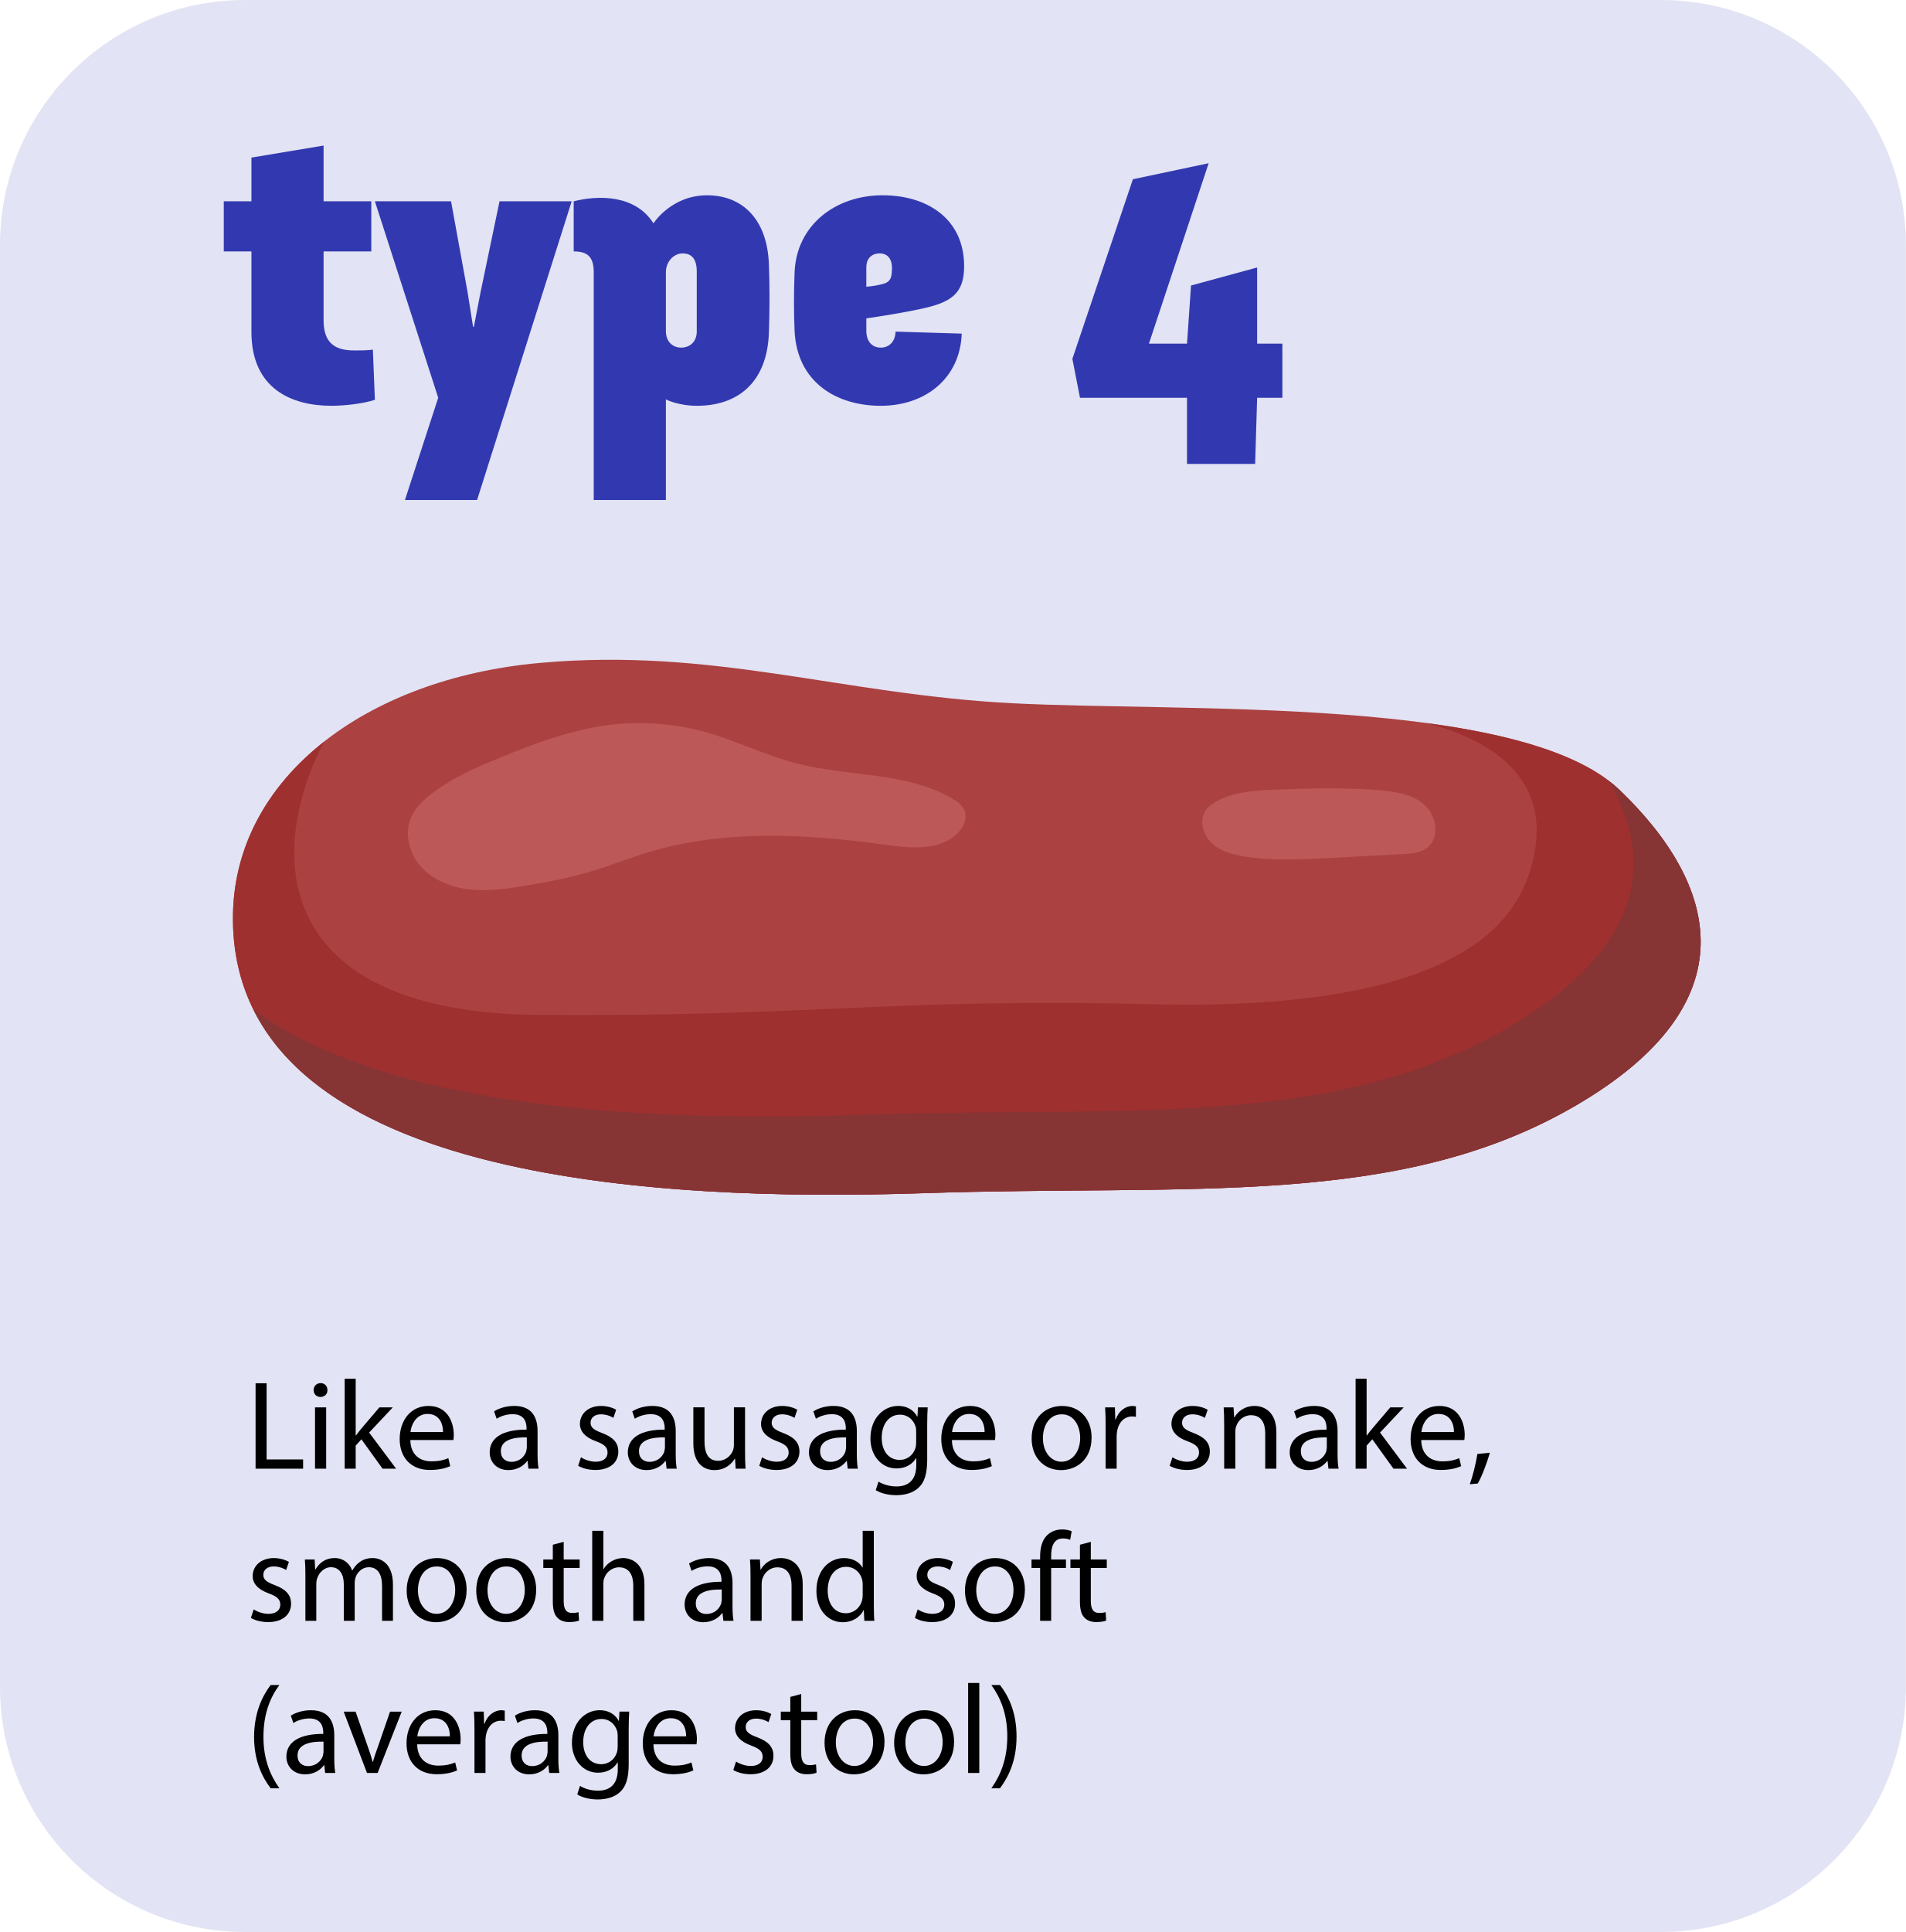
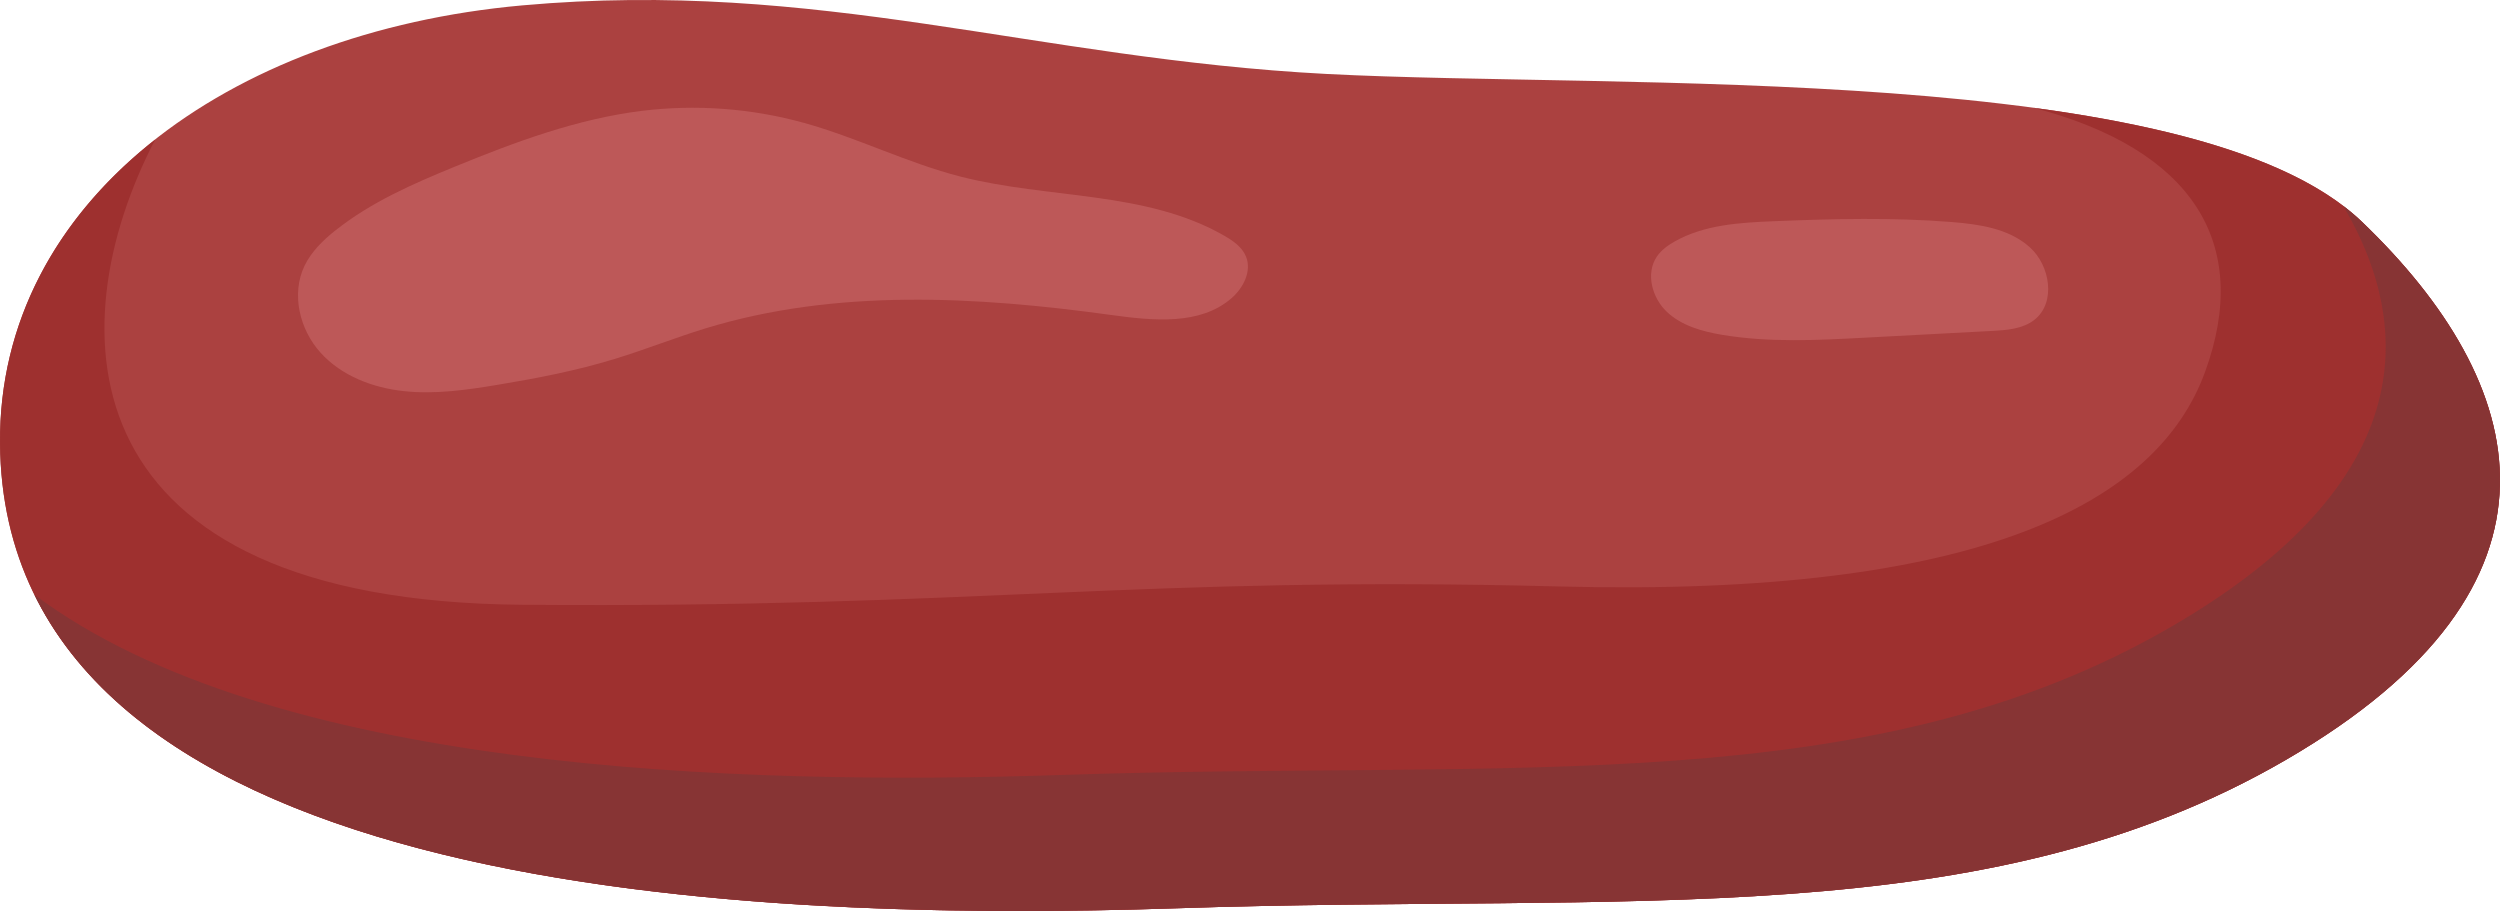
- <svg xmlns="http://www.w3.org/2000/svg" width="45.097mm" height="45.703mm" viewBox="0 0 45.097 45.703" version="1.1" id="svg1">
+ <svg xmlns="http://www.w3.org/2000/svg" width="34.73mm" height="12.656mm" viewBox="0 0 34.73 12.656" version="1.1" id="svg1">
  <defs id="defs1" />
-   <g id="layer1" transform="translate(91.01667,-131.7625)">
-     <g id="g885" transform="matrix(0.2645833,0,0,0.2645833,-99.06773,72.95056)">
-       <path id="path762" d="M 178.957,395.016 H 52.346 c -12.104,0 -21.917,-9.813 -21.917,-21.918 V 244.199 c 0,-12.105 9.813,-21.917 21.917,-21.917 H 178.957 c 12.105,0 21.917,9.812 21.917,21.917 V 373.098 c 0,12.104 -9.812,21.918 -21.917,21.918" style="fill:#e2e3f4;fill-opacity:1;fill-rule:nonzero;stroke:none;stroke-width:0.133" />
-       <path id="path763" d="m 62.091,253.615 c 0.394,0 1.255,0 1.685,-0.072 l 0.179,4.481 c -0.931,0.323 -2.58,0.537 -3.907,0.537 -3.513,0 -7.133,-1.505 -7.133,-6.596 v -7.205 h -2.473 v -4.481 h 2.473 v -3.908 l 6.452,-1.075 v 4.983 h 4.267 v 4.481 h -4.267 v 6.165 c 0,1.972 0.968,2.689 2.725,2.689" style="fill:#3239b0;fill-opacity:1;fill-rule:nonzero;stroke:none;stroke-width:0.133" />
-       <path id="path764" d="m 69.619,257.845 -5.664,-17.567 h 6.811 l 1.47,8.067 0.501,3.155 h 0.072 l 0.609,-3.155 1.685,-8.067 h 6.453 l -8.46,26.707 h -6.453 l 2.976,-9.14" style="fill:#3239b0;fill-opacity:1;fill-rule:nonzero;stroke:none;stroke-width:0.133" />
-       <path id="path765" d="m 89.981,251.893 c 0,0.897 0.573,1.469 1.361,1.469 0.897,0 1.399,-0.644 1.399,-1.433 v -5.377 c 0,-1.076 -0.431,-1.613 -1.255,-1.613 -0.861,0 -1.506,0.789 -1.506,1.685 z m -6.453,-5.269 c 0,-1.363 -0.538,-1.864 -1.792,-1.864 v -4.481 c 2.115,-0.537 5.484,-0.644 7.133,1.972 0,0 1.578,-2.509 4.803,-2.509 3.155,0 5.378,2.151 5.521,6.167 0.072,1.899 0.072,4.013 0,6.093 -0.143,4.517 -2.832,6.56 -6.417,6.56 -1.72,0 -2.796,-0.573 -2.796,-0.573 v 8.997 h -6.453 v -20.361" style="fill:#3239b0;fill-opacity:1;fill-rule:nonzero;stroke:none;stroke-width:0.133" />
-       <path id="path766" d="m 107.905,247.915 c 0,0 0.609,-0.036 1.219,-0.179 0.824,-0.18 1.075,-0.395 1.075,-1.471 0,-0.896 -0.43,-1.327 -1.111,-1.327 -0.681,0 -1.183,0.431 -1.183,1.256 z m 1.291,5.448 c 0.718,0 1.291,-0.501 1.327,-1.433 l 5.915,0.18 c -0.143,3.979 -3.227,6.452 -7.242,6.452 -3.979,0 -7.492,-2.115 -7.707,-6.703 -0.071,-1.757 -0.071,-3.335 0,-5.199 0.143,-4.159 3.549,-6.919 7.887,-6.919 3.943,0 7.277,2.079 7.277,6.344 0,2.511 -1.219,3.264 -3.978,3.836 -2.187,0.467 -4.769,0.825 -4.769,0.825 v 1.112 c 0,0.932 0.502,1.504 1.291,1.504" style="fill:#3239b0;fill-opacity:1;fill-rule:nonzero;stroke:none;stroke-width:0.133" />
-       <path id="path767" d="m 142.857,246.195 v 6.811 h 2.257 v 4.84 h -2.257 l -0.18,5.913 H 136.584 v -5.913 h -9.571 l -0.681,-3.479 5.413,-16.06 6.776,-1.433 -5.341,16.132 h 3.405 l 0.359,-5.199 5.915,-1.612" style="fill:#3239b0;fill-opacity:1;fill-rule:nonzero;stroke:none;stroke-width:0.133" />
-       <path id="path768" d="m 53.286,345.956 h 0.986 v 6.81 h 3.264 v 0.827 h -4.25 v -7.637" style="fill:#000000;fill-opacity:1;fill-rule:nonzero;stroke:none;stroke-width:0.133" />
-       <path id="path769" d="m 58.602,353.593 v -5.484 h 0.997 v 5.484 z m 1.11,-7.025 c 0.011,0.34 -0.238,0.612 -0.634,0.612 -0.352,0 -0.601,-0.272 -0.601,-0.612 0,-0.352 0.261,-0.625 0.624,-0.625 0.373,0 0.611,0.272 0.611,0.625" style="fill:#000000;fill-opacity:1;fill-rule:nonzero;stroke:none;stroke-width:0.133" />
-       <path id="path770" d="m 62.24,350.625 h 0.023 c 0.136,-0.194 0.329,-0.431 0.487,-0.624 l 1.609,-1.892 h 1.201 l -2.119,2.255 2.414,3.229 h -1.213 l -1.893,-2.628 -0.51,0.566 v 2.063 h -0.985 v -8.045 h 0.985 v 5.078" style="fill:#000000;fill-opacity:1;fill-rule:nonzero;stroke:none;stroke-width:0.133" />
-       <path id="path771" d="m 70.049,350.319 c 0.012,-0.635 -0.26,-1.621 -1.382,-1.621 -1.008,0 -1.451,0.931 -1.53,1.621 z m -2.923,0.713 c 0.022,1.349 0.884,1.904 1.881,1.904 0.714,0 1.144,-0.126 1.518,-0.283 l 0.17,0.714 c -0.352,0.16 -0.953,0.34 -1.825,0.34 -1.688,0 -2.697,-1.111 -2.697,-2.766 0,-1.653 0.974,-2.957 2.573,-2.957 1.79,0 2.266,1.576 2.266,2.584 0,0.204 -0.023,0.362 -0.034,0.463 h -3.853" style="fill:#000000;fill-opacity:1;fill-rule:nonzero;stroke:none;stroke-width:0.133" />
-       <path id="path772" d="m 77.542,350.795 c -1.088,-0.023 -2.323,0.17 -2.323,1.234 0,0.647 0.43,0.952 0.941,0.952 0.714,0 1.167,-0.453 1.326,-0.917 l 0.057,-0.317 z m 0.148,2.798 -0.08,-0.691 h -0.034 c -0.306,0.431 -0.895,0.816 -1.677,0.816 -1.11,0 -1.677,-0.783 -1.677,-1.576 0,-1.325 1.178,-2.051 3.297,-2.04 v -0.114 c 0,-0.453 -0.124,-1.268 -1.246,-1.268 -0.51,0 -1.043,0.159 -1.428,0.408 l -0.228,-0.657 c 0.454,-0.295 1.111,-0.488 1.802,-0.488 1.677,0 2.085,1.145 2.085,2.244 v 2.051 c 0,0.476 0.023,0.941 0.091,1.315 h -0.906" style="fill:#000000;fill-opacity:1;fill-rule:nonzero;stroke:none;stroke-width:0.133" />
-       <path id="path773" d="m 82.383,352.575 c 0.294,0.192 0.816,0.396 1.315,0.396 0.725,0 1.065,-0.363 1.065,-0.816 0,-0.476 -0.283,-0.737 -1.02,-1.009 -0.986,-0.351 -1.451,-0.895 -1.451,-1.552 0,-0.884 0.714,-1.609 1.892,-1.609 0.555,0 1.043,0.159 1.349,0.34 l -0.249,0.725 c -0.216,-0.135 -0.612,-0.318 -1.122,-0.318 -0.59,0 -0.918,0.34 -0.918,0.749 0,0.453 0.328,0.658 1.042,0.929 0.952,0.363 1.44,0.839 1.44,1.655 0,0.964 -0.748,1.643 -2.051,1.643 -0.6,0 -1.156,-0.147 -1.541,-0.373 l 0.249,-0.759" style="fill:#000000;fill-opacity:1;fill-rule:nonzero;stroke:none;stroke-width:0.133" />
-       <path id="path774" d="m 89.896,350.795 c -1.088,-0.023 -2.323,0.17 -2.323,1.234 0,0.647 0.43,0.952 0.941,0.952 0.714,0 1.168,-0.453 1.326,-0.917 l 0.056,-0.317 z m 0.148,2.798 -0.08,-0.691 h -0.034 c -0.305,0.431 -0.895,0.816 -1.677,0.816 -1.11,0 -1.677,-0.783 -1.677,-1.576 0,-1.325 1.179,-2.051 3.298,-2.04 v -0.114 c 0,-0.453 -0.125,-1.268 -1.246,-1.268 -0.51,0 -1.043,0.159 -1.428,0.408 l -0.227,-0.657 c 0.454,-0.295 1.11,-0.488 1.802,-0.488 1.677,0 2.085,1.145 2.085,2.244 v 2.051 c 0,0.476 0.023,0.941 0.091,1.315 h -0.906" style="fill:#000000;fill-opacity:1;fill-rule:nonzero;stroke:none;stroke-width:0.133" />
-       <path id="path775" d="m 97.06,352.097 c 0,0.567 0.011,1.065 0.046,1.496 h -0.884 l -0.057,-0.896 h -0.023 c -0.261,0.443 -0.839,1.021 -1.813,1.021 -0.861,0 -1.893,-0.476 -1.893,-2.403 v -3.207 h 0.998 v 3.036 c 0,1.044 0.318,1.745 1.224,1.745 0.668,0 1.133,-0.464 1.314,-0.907 0.057,-0.146 0.091,-0.328 0.091,-0.509 v -3.365 h 0.997 v 3.988" style="fill:#000000;fill-opacity:1;fill-rule:nonzero;stroke:none;stroke-width:0.133" />
-       <path id="path776" d="m 98.58,352.575 c 0.294,0.192 0.816,0.396 1.315,0.396 0.725,0 1.065,-0.363 1.065,-0.816 0,-0.476 -0.283,-0.737 -1.019,-1.009 -0.987,-0.351 -1.451,-0.895 -1.451,-1.552 0,-0.884 0.713,-1.609 1.892,-1.609 0.556,0 1.043,0.159 1.349,0.34 l -0.249,0.725 c -0.216,-0.135 -0.612,-0.318 -1.122,-0.318 -0.59,0 -0.918,0.34 -0.918,0.749 0,0.453 0.328,0.658 1.042,0.929 0.952,0.363 1.44,0.839 1.44,1.655 0,0.964 -0.748,1.643 -2.052,1.643 -0.601,0 -1.156,-0.147 -1.541,-0.373 l 0.25,-0.759" style="fill:#000000;fill-opacity:1;fill-rule:nonzero;stroke:none;stroke-width:0.133" />
-       <path id="path777" d="m 106.094,350.795 c -1.087,-0.023 -2.323,0.17 -2.323,1.234 0,0.647 0.431,0.952 0.941,0.952 0.713,0 1.167,-0.453 1.325,-0.917 l 0.057,-0.317 z m 0.148,2.798 -0.079,-0.691 h -0.035 c -0.305,0.431 -0.895,0.816 -1.677,0.816 -1.11,0 -1.677,-0.783 -1.677,-1.576 0,-1.325 1.179,-2.051 3.297,-2.04 v -0.114 c 0,-0.453 -0.124,-1.268 -1.246,-1.268 -0.51,0 -1.043,0.159 -1.428,0.408 l -0.228,-0.657 c 0.454,-0.295 1.111,-0.488 1.803,-0.488 1.677,0 2.085,1.145 2.085,2.244 v 2.051 c 0,0.476 0.023,0.941 0.09,1.315 h -0.906" style="fill:#000000;fill-opacity:1;fill-rule:nonzero;stroke:none;stroke-width:0.133" />
-       <path id="path778" d="m 112.363,350.273 c 0,-0.171 -0.011,-0.317 -0.056,-0.454 -0.181,-0.577 -0.669,-1.055 -1.394,-1.055 -0.952,0 -1.631,0.806 -1.631,2.075 0,1.077 0.544,1.97 1.62,1.97 0.612,0 1.167,-0.384 1.382,-1.018 0.057,-0.169 0.079,-0.363 0.079,-0.533 z m 1.031,-2.164 c -0.023,0.396 -0.045,0.839 -0.045,1.507 v 3.185 c 0,1.257 -0.249,2.028 -0.782,2.504 -0.532,0.499 -1.303,0.657 -1.994,0.657 -0.658,0 -1.383,-0.158 -1.825,-0.453 l 0.25,-0.759 c 0.362,0.225 0.93,0.43 1.609,0.43 1.02,0 1.768,-0.533 1.768,-1.915 v -0.612 h -0.022 c -0.306,0.509 -0.895,0.919 -1.745,0.919 -1.36,0 -2.335,-1.156 -2.335,-2.675 0,-1.86 1.213,-2.913 2.471,-2.913 0.952,0 1.473,0.499 1.711,0.952 h 0.023 l 0.045,-0.827 h 0.872" style="fill:#000000;fill-opacity:1;fill-rule:nonzero;stroke:none;stroke-width:0.133" />
-       <path id="path779" d="m 118.483,350.319 c 0.012,-0.635 -0.26,-1.621 -1.382,-1.621 -1.009,0 -1.451,0.931 -1.53,1.621 z m -2.923,0.713 c 0.022,1.349 0.883,1.904 1.881,1.904 0.714,0 1.145,-0.126 1.518,-0.283 l 0.171,0.714 c -0.352,0.16 -0.953,0.34 -1.825,0.34 -1.688,0 -2.697,-1.111 -2.697,-2.766 0,-1.653 0.974,-2.957 2.573,-2.957 1.791,0 2.267,1.576 2.267,2.584 0,0.204 -0.023,0.362 -0.034,0.463 h -3.853" style="fill:#000000;fill-opacity:1;fill-rule:nonzero;stroke:none;stroke-width:0.133" />
-       <path id="path780" d="m 123.698,350.863 c 0,1.201 0.691,2.108 1.666,2.108 0.951,0 1.666,-0.895 1.666,-2.131 0,-0.93 -0.465,-2.108 -1.643,-2.108 -1.178,0 -1.688,1.088 -1.688,2.131 z m 4.352,-0.057 c 0,2.03 -1.406,2.914 -2.731,2.914 -1.485,0 -2.629,-1.088 -2.629,-2.821 0,-1.836 1.202,-2.913 2.72,-2.913 1.575,0 2.641,1.145 2.641,2.821" style="fill:#000000;fill-opacity:1;fill-rule:nonzero;stroke:none;stroke-width:0.133" />
-       <path id="path781" d="m 129.308,349.82 c 0,-0.645 -0.011,-1.201 -0.045,-1.71 h 0.872 l 0.034,1.076 h 0.045 c 0.249,-0.736 0.851,-1.202 1.519,-1.202 l 0.283,0.035 v 0.94 c -0.103,-0.023 -0.205,-0.035 -0.34,-0.035 -0.703,0 -1.202,0.533 -1.337,1.281 -0.023,0.136 -0.046,0.295 -0.046,0.466 v 2.922 h -0.986 v -3.773" style="fill:#000000;fill-opacity:1;fill-rule:nonzero;stroke:none;stroke-width:0.133" />
-       <path id="path782" d="m 135.281,352.575 c 0.295,0.192 0.816,0.396 1.315,0.396 0.725,0 1.065,-0.363 1.065,-0.816 0,-0.476 -0.283,-0.737 -1.02,-1.009 -0.985,-0.351 -1.449,-0.895 -1.449,-1.552 0,-0.884 0.713,-1.609 1.892,-1.609 0.555,0 1.043,0.159 1.348,0.34 l -0.249,0.725 c -0.215,-0.135 -0.612,-0.318 -1.121,-0.318 -0.589,0 -0.919,0.34 -0.919,0.749 0,0.453 0.329,0.658 1.043,0.929 0.952,0.363 1.44,0.839 1.44,1.655 0,0.964 -0.748,1.643 -2.052,1.643 -0.6,0 -1.156,-0.147 -1.541,-0.373 l 0.249,-0.759" style="fill:#000000;fill-opacity:1;fill-rule:nonzero;stroke:none;stroke-width:0.133" />
-       <path id="path783" d="m 139.907,349.593 c 0,-0.565 -0.012,-1.031 -0.045,-1.484 h 0.884 l 0.057,0.907 h 0.023 c 0.271,-0.521 0.905,-1.032 1.813,-1.032 0.759,0 1.937,0.454 1.937,2.335 v 3.274 h -0.997 v -3.161 c 0,-0.884 -0.328,-1.621 -1.269,-1.621 -0.657,0 -1.168,0.466 -1.337,1.021 -0.045,0.125 -0.068,0.295 -0.068,0.464 v 3.297 h -0.997 v -4" style="fill:#000000;fill-opacity:1;fill-rule:nonzero;stroke:none;stroke-width:0.133" />
-       <path id="path784" d="m 149.087,350.795 c -1.087,-0.023 -2.323,0.17 -2.323,1.234 0,0.647 0.431,0.952 0.941,0.952 0.713,0 1.167,-0.453 1.325,-0.917 l 0.056,-0.317 z m 0.148,2.798 -0.079,-0.691 h -0.035 c -0.307,0.431 -0.896,0.816 -1.677,0.816 -1.111,0 -1.677,-0.783 -1.677,-1.576 0,-1.325 1.179,-2.051 3.297,-2.04 v -0.114 c 0,-0.453 -0.124,-1.268 -1.245,-1.268 -0.511,0 -1.043,0.159 -1.428,0.408 l -0.227,-0.657 c 0.453,-0.295 1.111,-0.488 1.801,-0.488 1.677,0 2.085,1.145 2.085,2.244 v 2.051 c 0,0.476 0.023,0.941 0.091,1.315 h -0.907" style="fill:#000000;fill-opacity:1;fill-rule:nonzero;stroke:none;stroke-width:0.133" />
-       <path id="path785" d="m 152.647,350.625 h 0.023 c 0.136,-0.194 0.329,-0.431 0.487,-0.624 l 1.609,-1.892 h 1.201 l -2.119,2.255 2.413,3.229 h -1.212 l -1.893,-2.628 -0.509,0.566 v 2.063 h -0.985 v -8.045 h 0.985 v 5.078" style="fill:#000000;fill-opacity:1;fill-rule:nonzero;stroke:none;stroke-width:0.133" />
-       <path id="path786" d="m 160.456,350.319 c 0.012,-0.635 -0.261,-1.621 -1.383,-1.621 -1.008,0 -1.451,0.931 -1.529,1.621 z m -2.924,0.713 c 0.023,1.349 0.884,1.904 1.881,1.904 0.715,0 1.144,-0.126 1.519,-0.283 l 0.171,0.714 c -0.352,0.16 -0.953,0.34 -1.825,0.34 -1.688,0 -2.697,-1.111 -2.697,-2.766 0,-1.653 0.975,-2.957 2.573,-2.957 1.791,0 2.265,1.576 2.265,2.584 0,0.204 -0.023,0.362 -0.033,0.463 H 157.532" style="fill:#000000;fill-opacity:1;fill-rule:nonzero;stroke:none;stroke-width:0.133" />
-       <path id="path787" d="m 161.873,354.986 c 0.249,-0.668 0.556,-1.88 0.681,-2.708 l 1.111,-0.114 c -0.261,0.964 -0.76,2.221 -1.077,2.754 l -0.715,0.068" style="fill:#000000;fill-opacity:1;fill-rule:nonzero;stroke:none;stroke-width:0.133" />
-       <path id="path788" d="m 53.117,366.176 c 0.294,0.192 0.816,0.396 1.314,0.396 0.726,0 1.066,-0.363 1.066,-0.816 0,-0.475 -0.283,-0.736 -1.02,-1.008 -0.986,-0.352 -1.451,-0.895 -1.451,-1.553 0,-0.884 0.714,-1.609 1.892,-1.609 0.555,0 1.043,0.16 1.349,0.34 l -0.249,0.725 c -0.216,-0.134 -0.612,-0.317 -1.122,-0.317 -0.59,0 -0.918,0.34 -0.918,0.749 0,0.452 0.328,0.657 1.042,0.928 0.952,0.363 1.439,0.839 1.439,1.655 0,0.964 -0.748,1.643 -2.051,1.643 -0.601,0 -1.156,-0.146 -1.541,-0.373 l 0.249,-0.758" style="fill:#000000;fill-opacity:1;fill-rule:nonzero;stroke:none;stroke-width:0.133" />
-       <path id="path789" d="m 57.742,363.195 c 0,-0.566 -0.012,-1.031 -0.046,-1.484 h 0.872 l 0.046,0.884 h 0.034 c 0.306,-0.521 0.816,-1.009 1.722,-1.009 0.749,0 1.315,0.453 1.553,1.1 h 0.022 c 0.17,-0.307 0.385,-0.545 0.612,-0.714 0.329,-0.251 0.691,-0.386 1.213,-0.386 0.725,0 1.801,0.476 1.801,2.381 v 3.228 h -0.974 v -3.106 c 0,-1.053 -0.384,-1.686 -1.189,-1.686 -0.567,0 -1.009,0.419 -1.179,0.905 -0.045,0.136 -0.08,0.319 -0.08,0.499 v 3.388 h -0.974 v -3.285 c 0,-0.873 -0.385,-1.507 -1.144,-1.507 -0.624,0 -1.077,0.499 -1.236,0.996 -0.057,0.149 -0.079,0.318 -0.079,0.488 v 3.308 h -0.974 v -4" style="fill:#000000;fill-opacity:1;fill-rule:nonzero;stroke:none;stroke-width:0.133" />
-       <path id="path790" d="m 67.807,364.465 c 0,1.2 0.691,2.107 1.665,2.107 0.952,0 1.666,-0.895 1.666,-2.131 0,-0.929 -0.465,-2.108 -1.643,-2.108 -1.179,0 -1.688,1.088 -1.688,2.132 z m 4.352,-0.057 c 0,2.028 -1.406,2.912 -2.731,2.912 -1.485,0 -2.63,-1.088 -2.63,-2.821 0,-1.836 1.201,-2.913 2.72,-2.913 1.574,0 2.641,1.145 2.641,2.822" style="fill:#000000;fill-opacity:1;fill-rule:nonzero;stroke:none;stroke-width:0.133" />
-       <path id="path791" d="m 74.029,364.465 c 0,1.2 0.691,2.107 1.666,2.107 0.952,0 1.666,-0.895 1.666,-2.131 0,-0.929 -0.465,-2.108 -1.643,-2.108 -1.179,0 -1.689,1.088 -1.689,2.132 z m 4.351,-0.057 c 0,2.028 -1.406,2.912 -2.731,2.912 -1.485,0 -2.629,-1.088 -2.629,-2.821 0,-1.836 1.201,-2.913 2.72,-2.913 1.575,0 2.641,1.145 2.641,2.822" style="fill:#000000;fill-opacity:1;fill-rule:nonzero;stroke:none;stroke-width:0.133" />
-       <path id="path792" d="m 80.841,360.136 v 1.574 h 1.428 v 0.76 h -1.428 v 2.956 c 0,0.68 0.193,1.066 0.748,1.066 0.26,0 0.453,-0.033 0.578,-0.068 l 0.046,0.749 c -0.193,0.079 -0.499,0.134 -0.884,0.134 -0.464,0 -0.839,-0.146 -1.076,-0.419 -0.284,-0.294 -0.385,-0.782 -0.385,-1.428 v -2.991 h -0.851 v -0.76 h 0.851 v -1.315 l 0.975,-0.26" style="fill:#000000;fill-opacity:1;fill-rule:nonzero;stroke:none;stroke-width:0.133" />
-       <path id="path793" d="m 83.392,359.149 h 0.997 v 3.422 h 0.023 c 0.159,-0.282 0.408,-0.533 0.714,-0.703 0.294,-0.171 0.646,-0.284 1.02,-0.284 0.737,0 1.915,0.453 1.915,2.346 v 3.263 H 87.063 v -3.149 c 0,-0.884 -0.329,-1.632 -1.269,-1.632 -0.646,0 -1.156,0.451 -1.337,0.997 -0.057,0.137 -0.069,0.284 -0.069,0.476 v 3.308 h -0.997 v -8.045" style="fill:#000000;fill-opacity:1;fill-rule:nonzero;stroke:none;stroke-width:0.133" />
-       <path id="path794" d="m 94.975,364.396 c -1.088,-0.022 -2.322,0.171 -2.322,1.236 0,0.645 0.43,0.952 0.941,0.952 0.714,0 1.167,-0.453 1.326,-0.919 l 0.056,-0.317 z m 0.148,2.799 -0.079,-0.691 h -0.035 c -0.306,0.43 -0.895,0.816 -1.677,0.816 -1.11,0 -1.677,-0.782 -1.677,-1.574 0,-1.327 1.179,-2.051 3.298,-2.041 v -0.113 c 0,-0.452 -0.125,-1.268 -1.246,-1.268 -0.51,0 -1.043,0.159 -1.428,0.408 l -0.227,-0.657 c 0.454,-0.295 1.11,-0.488 1.802,-0.488 1.677,0 2.085,1.145 2.085,2.244 v 2.051 c 0,0.477 0.022,0.941 0.09,1.315 H 95.123" style="fill:#000000;fill-opacity:1;fill-rule:nonzero;stroke:none;stroke-width:0.133" />
-       <path id="path795" d="m 97.549,363.195 c 0,-0.566 -0.012,-1.031 -0.046,-1.484 h 0.884 l 0.056,0.907 h 0.023 c 0.271,-0.521 0.906,-1.032 1.814,-1.032 0.759,0 1.937,0.453 1.937,2.334 v 3.275 h -0.998 v -3.161 c 0,-0.884 -0.328,-1.62 -1.269,-1.62 -0.657,0 -1.167,0.463 -1.337,1.02 -0.046,0.124 -0.068,0.295 -0.068,0.464 v 3.297 h -0.997 v -4" style="fill:#000000;fill-opacity:1;fill-rule:nonzero;stroke:none;stroke-width:0.133" />
-       <path id="path796" d="m 107.58,363.943 c 0,-0.125 -0.012,-0.295 -0.046,-0.419 -0.147,-0.635 -0.692,-1.157 -1.439,-1.157 -1.031,0 -1.643,0.908 -1.643,2.12 0,1.111 0.543,2.03 1.62,2.03 0.669,0 1.28,-0.443 1.461,-1.191 0.034,-0.135 0.046,-0.272 0.046,-0.431 z m 0.996,-4.793 v 6.629 c 0,0.486 0.012,1.043 0.046,1.416 h -0.895 l -0.046,-0.951 h -0.022 c -0.306,0.612 -0.974,1.076 -1.87,1.076 -1.326,0 -2.346,-1.122 -2.346,-2.788 -0.011,-1.824 1.122,-2.946 2.46,-2.946 0.839,0 1.405,0.397 1.654,0.839 h 0.023 v -3.275 h 0.996" style="fill:#000000;fill-opacity:1;fill-rule:nonzero;stroke:none;stroke-width:0.133" />
-       <path id="path797" d="m 112.499,366.176 c 0.294,0.192 0.816,0.396 1.315,0.396 0.725,0 1.065,-0.363 1.065,-0.816 0,-0.475 -0.283,-0.736 -1.02,-1.008 -0.986,-0.352 -1.451,-0.895 -1.451,-1.553 0,-0.884 0.714,-1.609 1.892,-1.609 0.555,0 1.043,0.16 1.348,0.34 l -0.249,0.725 c -0.216,-0.134 -0.612,-0.317 -1.122,-0.317 -0.59,0 -0.918,0.34 -0.918,0.749 0,0.452 0.329,0.657 1.043,0.928 0.952,0.363 1.439,0.839 1.439,1.655 0,0.964 -0.748,1.643 -2.051,1.643 -0.601,0 -1.156,-0.146 -1.541,-0.373 l 0.249,-0.758" style="fill:#000000;fill-opacity:1;fill-rule:nonzero;stroke:none;stroke-width:0.133" />
-       <path id="path798" d="m 117.736,364.465 c 0,1.2 0.691,2.107 1.665,2.107 0.952,0 1.666,-0.895 1.666,-2.131 0,-0.929 -0.465,-2.108 -1.643,-2.108 -1.178,0 -1.688,1.088 -1.688,2.132 z m 4.352,-0.057 c 0,2.028 -1.406,2.912 -2.731,2.912 -1.485,0 -2.63,-1.088 -2.63,-2.821 0,-1.836 1.202,-2.913 2.72,-2.913 1.575,0 2.641,1.145 2.641,2.822" style="fill:#000000;fill-opacity:1;fill-rule:nonzero;stroke:none;stroke-width:0.133" />
-       <path id="path799" d="m 123.448,367.195 v -4.724 h -0.77 v -0.76 h 0.77 v -0.26 c 0,-0.77 0.17,-1.475 0.635,-1.916 0.374,-0.363 0.872,-0.509 1.337,-0.509 0.352,0 0.658,0.079 0.85,0.158 l -0.135,0.771 c -0.148,-0.069 -0.352,-0.125 -0.635,-0.125 -0.851,0 -1.065,0.748 -1.065,1.587 v 0.294 h 1.325 v 0.76 h -1.325 v 4.724 h -0.987" style="fill:#000000;fill-opacity:1;fill-rule:nonzero;stroke:none;stroke-width:0.133" />
-       <path id="path800" d="m 127.982,360.136 v 1.574 h 1.428 v 0.76 h -1.428 v 2.956 c 0,0.68 0.193,1.066 0.748,1.066 0.261,0 0.453,-0.033 0.577,-0.068 l 0.046,0.749 c -0.193,0.079 -0.499,0.134 -0.884,0.134 -0.464,0 -0.839,-0.146 -1.076,-0.419 -0.284,-0.294 -0.385,-0.782 -0.385,-1.428 v -2.991 h -0.85 v -0.76 h 0.85 v -1.315 l 0.974,-0.26" style="fill:#000000;fill-opacity:1;fill-rule:nonzero;stroke:none;stroke-width:0.133" />
-       <path id="path801" d="m 55.417,372.933 c -0.827,1.11 -1.428,2.584 -1.428,4.636 0,2.016 0.623,3.467 1.428,4.6 h -0.782 c -0.714,-0.94 -1.484,-2.391 -1.484,-4.6 0.011,-2.233 0.771,-3.684 1.484,-4.636 h 0.782" style="fill:#000000;fill-opacity:1;fill-rule:nonzero;stroke:none;stroke-width:0.133" />
-       <path id="path802" d="m 59.361,377.998 c -1.088,-0.022 -2.323,0.171 -2.323,1.237 0,0.645 0.43,0.951 0.941,0.951 0.713,0 1.167,-0.453 1.325,-0.919 l 0.057,-0.317 z m 0.147,2.8 -0.079,-0.692 h -0.034 c -0.305,0.431 -0.895,0.816 -1.677,0.816 -1.11,0 -1.677,-0.782 -1.677,-1.575 0,-1.325 1.178,-2.051 3.297,-2.041 v -0.112 c 0,-0.454 -0.125,-1.269 -1.246,-1.269 -0.51,0 -1.043,0.158 -1.428,0.408 L 56.437,375.676 c 0.454,-0.295 1.11,-0.487 1.802,-0.487 1.677,0 2.085,1.144 2.085,2.243 v 2.051 c 0,0.477 0.022,0.941 0.09,1.316 h -0.906" style="fill:#000000;fill-opacity:1;fill-rule:nonzero;stroke:none;stroke-width:0.133" />
-       <path id="path803" d="m 62.229,375.314 1.077,3.082 c 0.181,0.499 0.329,0.952 0.442,1.406 h 0.034 c 0.125,-0.454 0.283,-0.907 0.465,-1.406 l 1.065,-3.082 h 1.042 l -2.153,5.485 h -0.952 l -2.085,-5.485 h 1.065" style="fill:#000000;fill-opacity:1;fill-rule:nonzero;stroke:none;stroke-width:0.133" />
-       <path id="path804" d="m 70.661,377.524 c 0.012,-0.636 -0.26,-1.621 -1.382,-1.621 -1.008,0 -1.451,0.929 -1.53,1.621 z m -2.923,0.713 c 0.022,1.348 0.884,1.903 1.881,1.903 0.714,0 1.144,-0.124 1.518,-0.281 l 0.17,0.713 c -0.352,0.159 -0.952,0.34 -1.825,0.34 -1.688,0 -2.697,-1.11 -2.697,-2.767 0,-1.653 0.974,-2.956 2.573,-2.956 1.79,0 2.266,1.575 2.266,2.583 0,0.204 -0.023,0.364 -0.034,0.466 h -3.853" style="fill:#000000;fill-opacity:1;fill-rule:nonzero;stroke:none;stroke-width:0.133" />
-       <path id="path805" d="m 72.862,377.025 c 0,-0.647 -0.011,-1.203 -0.046,-1.712 h 0.873 l 0.034,1.075 h 0.045 c 0.249,-0.736 0.851,-1.2 1.519,-1.2 l 0.283,0.033 v 0.94 c -0.102,-0.022 -0.205,-0.033 -0.34,-0.033 -0.704,0 -1.202,0.532 -1.337,1.281 -0.023,0.135 -0.046,0.294 -0.046,0.464 v 2.924 h -0.985 v -3.773" style="fill:#000000;fill-opacity:1;fill-rule:nonzero;stroke:none;stroke-width:0.133" />
-       <path id="path806" d="m 79.401,377.998 c -1.088,-0.022 -2.323,0.171 -2.323,1.237 0,0.645 0.43,0.951 0.941,0.951 0.713,0 1.167,-0.453 1.325,-0.919 l 0.057,-0.317 z m 0.148,2.8 -0.08,-0.692 h -0.034 c -0.306,0.431 -0.895,0.816 -1.677,0.816 -1.11,0 -1.677,-0.782 -1.677,-1.575 0,-1.325 1.178,-2.051 3.297,-2.041 v -0.112 c 0,-0.454 -0.125,-1.269 -1.246,-1.269 -0.51,0 -1.043,0.158 -1.428,0.408 L 76.477,375.676 c 0.454,-0.295 1.111,-0.487 1.802,-0.487 1.677,0 2.085,1.144 2.085,2.243 v 2.051 c 0,0.477 0.023,0.941 0.091,1.316 h -0.906" style="fill:#000000;fill-opacity:1;fill-rule:nonzero;stroke:none;stroke-width:0.133" />
-       <path id="path807" d="m 85.669,377.477 c 0,-0.17 -0.011,-0.317 -0.057,-0.452 -0.181,-0.579 -0.669,-1.055 -1.394,-1.055 -0.952,0 -1.632,0.804 -1.632,2.073 0,1.078 0.544,1.972 1.621,1.972 0.612,0 1.167,-0.384 1.382,-1.02 0.056,-0.169 0.079,-0.361 0.079,-0.532 z m 1.031,-2.163 c -0.023,0.396 -0.046,0.839 -0.046,1.506 v 3.185 c 0,1.257 -0.248,2.028 -0.782,2.504 -0.532,0.499 -1.303,0.657 -1.994,0.657 -0.658,0 -1.383,-0.159 -1.825,-0.453 l 0.248,-0.759 c 0.363,0.227 0.93,0.429 1.61,0.429 1.02,0 1.768,-0.532 1.768,-1.913 v -0.612 h -0.022 c -0.306,0.508 -0.895,0.917 -1.745,0.917 -1.36,0 -2.335,-1.156 -2.335,-2.675 0,-1.858 1.213,-2.912 2.471,-2.912 0.952,0 1.473,0.499 1.711,0.951 h 0.022 l 0.046,-0.827 h 0.872" style="fill:#000000;fill-opacity:1;fill-rule:nonzero;stroke:none;stroke-width:0.133" />
-       <path id="path808" d="m 91.79,377.524 c 0.012,-0.636 -0.26,-1.621 -1.382,-1.621 -1.009,0 -1.451,0.929 -1.53,1.621 z m -2.923,0.713 c 0.022,1.348 0.883,1.903 1.881,1.903 0.714,0 1.144,-0.124 1.518,-0.281 l 0.17,0.713 c -0.351,0.159 -0.952,0.34 -1.825,0.34 -1.688,0 -2.697,-1.11 -2.697,-2.767 0,-1.653 0.975,-2.956 2.573,-2.956 1.79,0 2.266,1.575 2.266,2.583 0,0.204 -0.022,0.364 -0.034,0.466 h -3.853" style="fill:#000000;fill-opacity:1;fill-rule:nonzero;stroke:none;stroke-width:0.133" />
-       <path id="path809" d="m 96.257,379.779 c 0.294,0.193 0.816,0.396 1.314,0.396 0.726,0 1.065,-0.363 1.065,-0.815 0,-0.477 -0.283,-0.737 -1.019,-1.009 -0.987,-0.352 -1.451,-0.894 -1.451,-1.552 0,-0.884 0.714,-1.609 1.892,-1.609 0.556,0 1.043,0.159 1.349,0.339 l -0.249,0.725 c -0.216,-0.134 -0.612,-0.317 -1.122,-0.317 -0.589,0 -0.918,0.34 -0.918,0.749 0,0.453 0.328,0.657 1.042,0.928 0.952,0.362 1.44,0.839 1.44,1.654 0,0.964 -0.748,1.644 -2.052,1.644 -0.601,0 -1.156,-0.148 -1.541,-0.375 l 0.249,-0.759" style="fill:#000000;fill-opacity:1;fill-rule:nonzero;stroke:none;stroke-width:0.133" />
-       <path id="path810" d="m 102.083,373.739 v 1.575 h 1.428 v 0.76 h -1.428 v 2.956 c 0,0.681 0.193,1.066 0.748,1.066 0.261,0 0.453,-0.033 0.578,-0.067 l 0.045,0.748 c -0.193,0.08 -0.498,0.136 -0.884,0.136 -0.464,0 -0.839,-0.148 -1.077,-0.42 -0.284,-0.295 -0.385,-0.782 -0.385,-1.428 v -2.991 h -0.851 v -0.76 h 0.851 v -1.315 l 0.974,-0.26" style="fill:#000000;fill-opacity:1;fill-rule:nonzero;stroke:none;stroke-width:0.133" />
-       <path id="path811" d="m 105.178,378.068 c 0,1.199 0.691,2.106 1.666,2.106 0.952,0 1.666,-0.894 1.666,-2.131 0,-0.929 -0.465,-2.108 -1.643,-2.108 -1.178,0 -1.688,1.089 -1.688,2.132 z m 4.352,-0.058 c 0,2.028 -1.405,2.912 -2.731,2.912 -1.485,0 -2.629,-1.087 -2.629,-2.821 0,-1.836 1.201,-2.912 2.72,-2.912 1.575,0 2.641,1.144 2.641,2.821" style="fill:#000000;fill-opacity:1;fill-rule:nonzero;stroke:none;stroke-width:0.133" />
-       <path id="path812" d="m 111.401,378.068 c 0,1.199 0.691,2.106 1.665,2.106 0.952,0 1.666,-0.894 1.666,-2.131 0,-0.929 -0.465,-2.108 -1.643,-2.108 -1.179,0 -1.688,1.089 -1.688,2.132 z m 4.352,-0.058 c 0,2.028 -1.406,2.912 -2.731,2.912 -1.485,0 -2.63,-1.087 -2.63,-2.821 0,-1.836 1.201,-2.912 2.72,-2.912 1.575,0 2.641,1.144 2.641,2.821" style="fill:#000000;fill-opacity:1;fill-rule:nonzero;stroke:none;stroke-width:0.133" />
-       <path id="path813" d="m 117.011,372.752 h 0.997 v 8.046 h -0.997 v -8.046" style="fill:#000000;fill-opacity:1;fill-rule:nonzero;stroke:none;stroke-width:0.133" />
-       <path id="path814" d="m 119.085,382.169 c 0.805,-1.122 1.428,-2.595 1.428,-4.636 0,-2.027 -0.612,-3.478 -1.428,-4.6 h 0.771 c 0.725,0.929 1.484,2.38 1.484,4.612 0,2.221 -0.759,3.66 -1.484,4.624 h -0.771" style="fill:#000000;fill-opacity:1;fill-rule:nonzero;stroke:none;stroke-width:0.133" />
+   <g id="layer1" transform="translate(97.63125,-188.9125)">
+     <g id="g886" transform="matrix(0.2645833,0,0,0.2645833,-111.1937,114.4928)">
      <path id="path815" d="m 51.26,304.557 c -0.108,-12.627 11.84,-21.601 27.422,-23.003 15.581,-1.4 26.89,2.801 42.237,3.601 15.347,0.8 45.55,-0.684 54.351,7.759 8.8,8.443 11.851,19.044 -3.976,28.244 -15.825,9.201 -34.428,7 -58.23,7.801 -23.801,0.799 -61.605,-1 -61.805,-24.403" style="fill:#ab4140;fill-opacity:1;fill-rule:nonzero;stroke:none;stroke-width:0.133" />
      <path id="path816" d="m 113.065,328.96 c 23.802,-0.801 42.404,1.4 58.23,-7.801 15.827,-9.2 12.776,-19.801 3.976,-28.244 -3.332,-3.197 -9.736,-4.969 -17.236,-5.983 8.289,2.164 11.495,7.064 8.996,13.884 -2.499,6.822 -11.725,11.824 -33.896,11.248 -22.171,-0.578 -30.501,1.153 -54.452,0.961 -23.948,-0.192 -24.491,-14.412 -19.274,-24.427 -5.11,4.021 -8.203,9.512 -8.147,15.959 0.2,23.403 38.003,25.201 61.805,24.403" style="fill:#9e302f;fill-opacity:1;fill-rule:nonzero;stroke:none;stroke-width:0.133" />
      <path id="path817" d="m 175.271,292.915 c -0.299,-0.287 -0.625,-0.561 -0.972,-0.825 4.171,7.107 3.153,15 -9.004,22.068 -15.827,9.201 -34.428,7.001 -58.23,7.801 -17.172,0.576 -41.631,-0.2 -54,-9.466 7.809,15.881 39.233,17.164 60,16.467 23.802,-0.801 42.404,1.4 58.23,-7.801 15.827,-9.2 12.776,-19.801 3.976,-28.244" style="fill:#873434;fill-opacity:1;fill-rule:nonzero;stroke:none;stroke-width:0.133" />
      <path id="path818" d="m 68.864,293.377 c 1.861,-1.486 4.076,-2.454 6.281,-3.357 3.167,-1.297 6.411,-2.505 9.807,-2.927 2.851,-0.351 5.772,-0.135 8.54,0.636 2.788,0.775 5.403,2.099 8.205,2.816 4.613,1.181 9.731,0.733 13.855,3.11 0.463,0.267 0.931,0.596 1.131,1.092 0.307,0.76 -0.139,1.638 -0.757,2.176 -1.66,1.451 -4.155,1.185 -6.339,0.884 -7.096,-0.976 -14.456,-1.389 -21.305,0.712 -1.598,0.49 -3.154,1.112 -4.753,1.6 -2.006,0.615 -4.073,1.014 -6.143,1.357 -1.623,0.271 -3.273,0.507 -4.909,0.333 -1.636,-0.172 -3.279,-0.798 -4.384,-2.017 -1.105,-1.219 -1.557,-3.093 -0.84,-4.573 0.359,-0.739 0.966,-1.329 1.608,-1.843" style="fill:#bd5858;fill-opacity:1;fill-rule:nonzero;stroke:none;stroke-width:0.133" />
      <path id="path819" d="m 138.256,294.74 c 0.232,-0.34 0.576,-0.588 0.935,-0.791 1.56,-0.881 3.425,-0.991 5.216,-1.063 3.111,-0.127 6.231,-0.204 9.335,0.044 1.452,0.115 2.995,0.344 4.081,1.313 1.088,0.968 1.399,2.921 0.253,3.821 -0.611,0.479 -1.44,0.54 -2.216,0.582 -2.225,0.118 -4.451,0.237 -6.677,0.355 -2.501,0.134 -5.028,0.265 -7.5,-0.149 -1.052,-0.177 -2.139,-0.479 -2.912,-1.215 -0.773,-0.736 -1.117,-2.016 -0.515,-2.898" style="fill:#bd5858;fill-opacity:1;fill-rule:nonzero;stroke:none;stroke-width:0.133" />
    </g>
  </g>
</svg>
